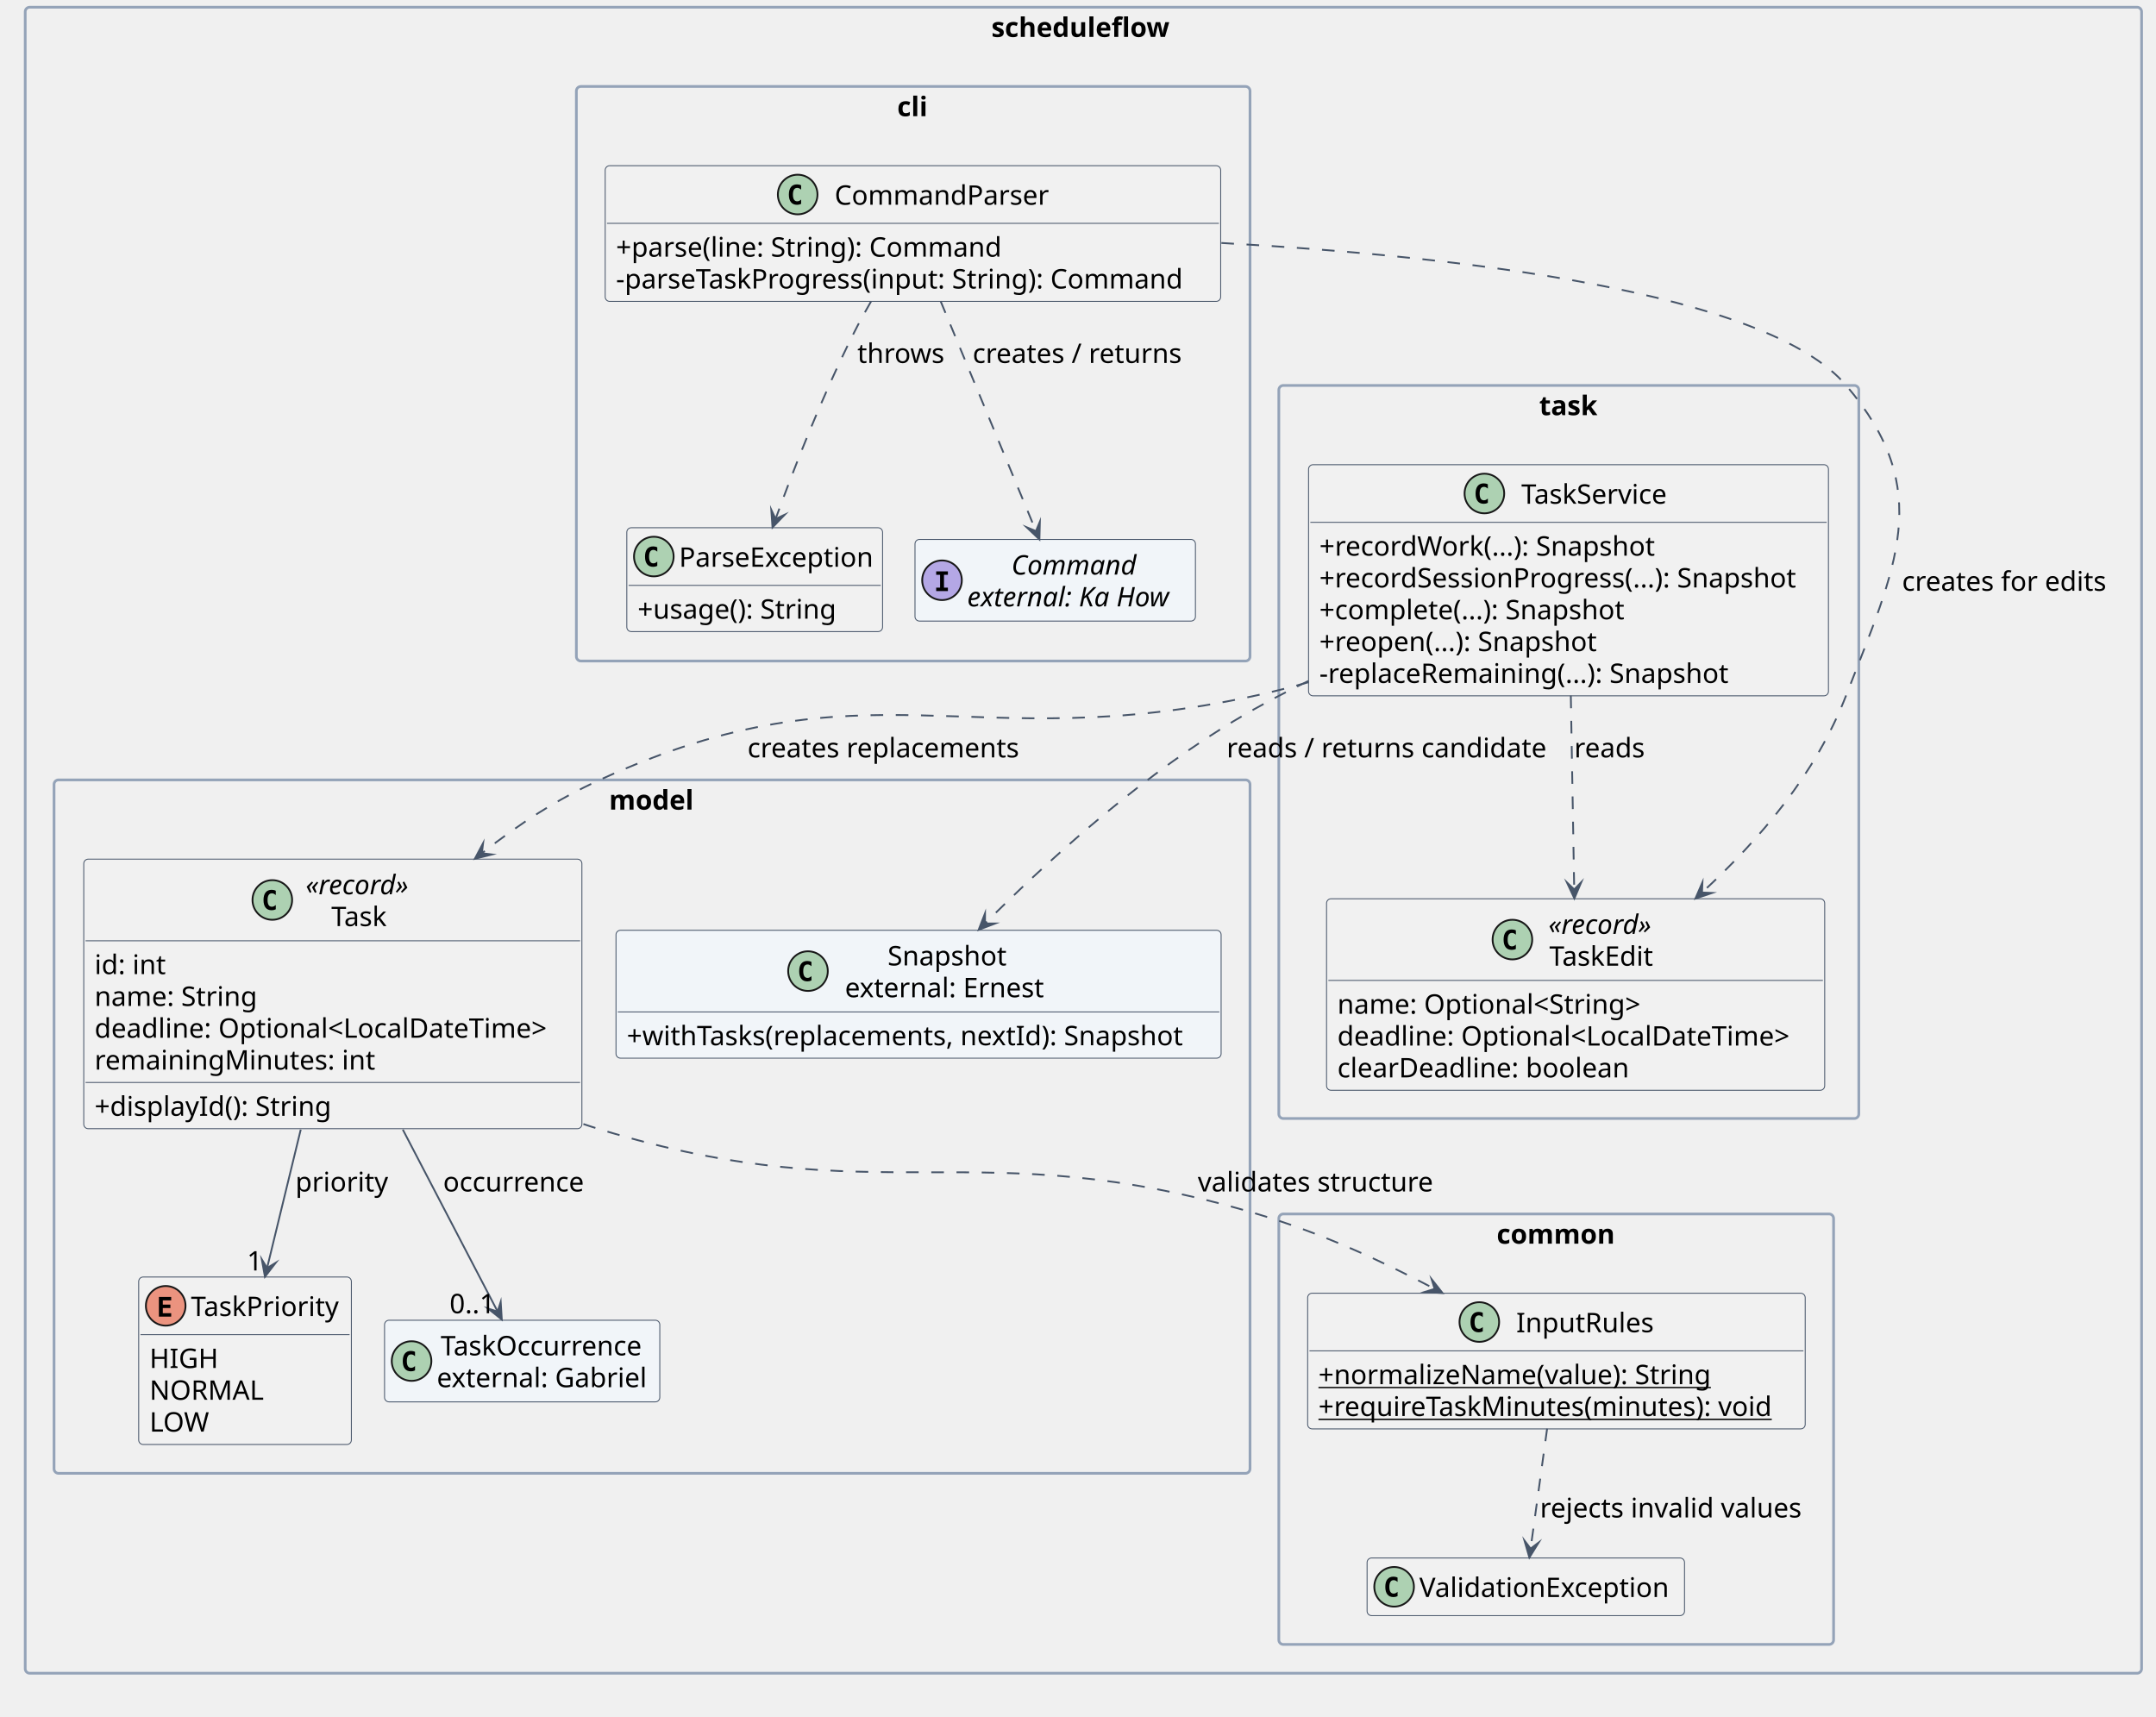
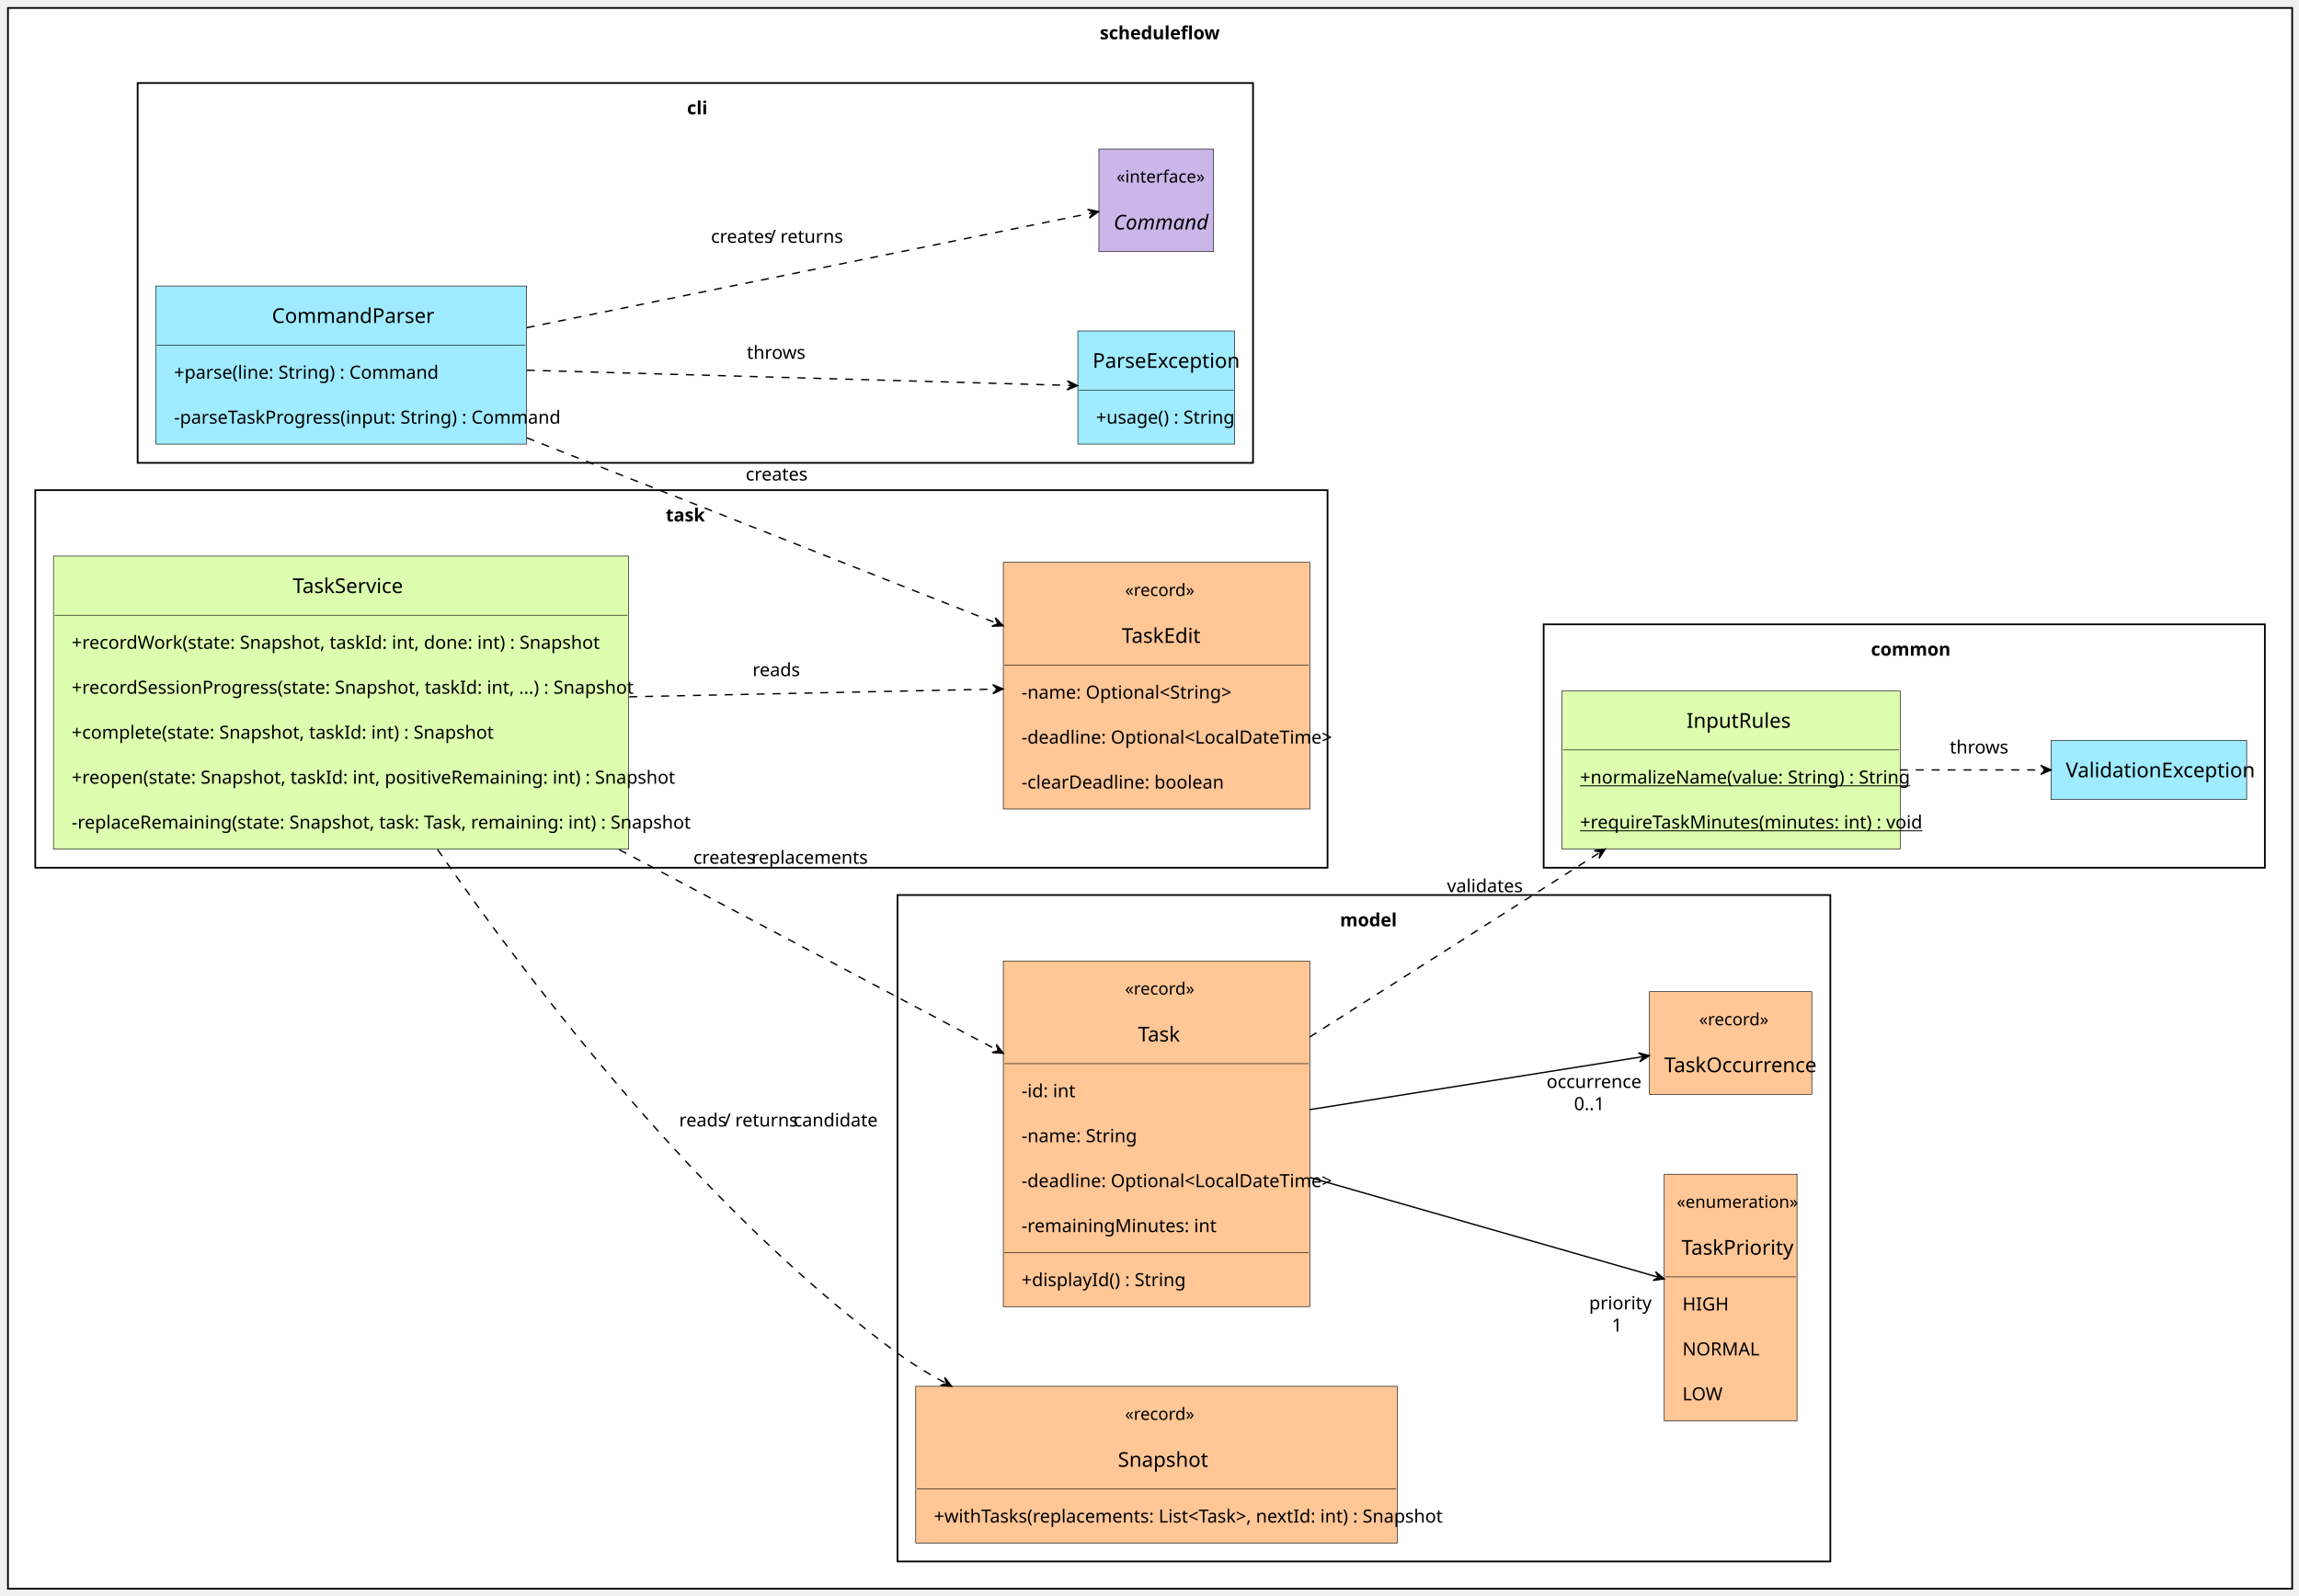
- <svg xmlns="http://www.w3.org/2000/svg" version="1.1" data-diagram-type="CLASS" style="width:1197px;height:953px;background:#FFFFFF;" width="1197px" height="953px" viewBox="0 0 1197 953" zoomAndPan="magnify" preserveAspectRatio="none" contentStyleType="text/css">
+ <svg xmlns="http://www.w3.org/2000/svg" contentStyleType="text/css" data-diagram-type="CLASS" height="1403px" preserveAspectRatio="none" style="width:2021px;height:1403px;background:#FFFFFF;" version="1.1" viewBox="0 0 2021 1403" width="2021px" zoomAndPan="magnify">
  <defs />
-   <g font-family="sans-serif" lengthAdjust="spacing">
-     <g class="cluster" data-qualified-name="scheduleflow" id="ent0003" data-source-line="16">
-       <rect x="14" y="4" width="1175" height="925" fill="none" style="stroke:#94A3B8;stroke-width:1.5;" rx="2.5" ry="2.5" />
-       <text x="550.41" y="20.502" fill="#000" font-size="15" textLength="102.18" font-weight="700">scheduleflow</text>
+   <g>
+     <g class="cluster" data-entity="scheduleflow" data-source-line="6" data-uid="ent0004" id="cluster_scheduleflow">
+       <rect fill="#FFFFFF" height="1390" style="stroke:#000000;stroke-width:1.5;" width="2008" x="7" y="7" />
+       <text fill="#000000" font-family="Calibri" font-size="16" font-weight="bold" lengthAdjust="spacing" textLength="88.391" x="966.805" y="34.531">scheduleflow</text>
    </g>
-     <g class="cluster" data-qualified-name="scheduleflow.cli" id="ent0001" data-source-line="15">
-       <rect x="320" y="48" width="374" height="319" fill="none" style="stroke:#94A3B8;stroke-width:1.5;" rx="2.5" ry="2.5" />
-       <text x="498.13" y="64.502" fill="#000" font-size="15" textLength="17.739" font-weight="700">cli</text>
+     <g class="cluster" data-entity="cli" data-source-line="5" data-uid="ent0002" id="cluster_cli">
+       <rect fill="#FFFFFF" height="334" style="stroke:#000000;stroke-width:1.5;" width="980.5" x="121" y="73" />
+       <text fill="#000000" font-family="Calibri" font-size="16" font-weight="bold" lengthAdjust="spacing" textLength="14.555" x="603.973" y="100.531">cli</text>
    </g>
-     <g class="cluster" data-qualified-name="scheduleflow.task" id="ent0006" data-source-line="26">
-       <rect x="710" y="214" width="322" height="407" fill="none" style="stroke:#94A3B8;stroke-width:1.5;" rx="2.5" ry="2.5" />
-       <text x="854.564" y="230.502" fill="#000" font-size="15" textLength="32.871" font-weight="700">task</text>
+     <g class="cluster" data-entity="task" data-source-line="15" data-uid="ent0007" id="cluster_task">
+       <rect fill="#FFFFFF" height="332" style="stroke:#000000;stroke-width:1.5;" width="1136" x="31" y="431" />
+       <text fill="#000000" font-family="Calibri" font-size="16" font-weight="bold" lengthAdjust="spacing" textLength="27.508" x="585.246" y="458.531">task</text>
    </g>
-     <g class="cluster" data-qualified-name="scheduleflow.model" id="ent0009" data-source-line="41">
-       <rect x="30" y="433" width="664" height="385" fill="none" style="stroke:#94A3B8;stroke-width:1.5;" rx="2.5" ry="2.5" />
-       <text x="338.134" y="449.502" fill="#000" font-size="15" textLength="47.732" font-weight="700">model</text>
+     <g class="cluster" data-entity="model" data-source-line="29" data-uid="ent0010" id="cluster_model">
+       <rect fill="#FFFFFF" height="586" style="stroke:#000000;stroke-width:1.5;" width="820" x="789" y="787" />
+       <text fill="#000000" font-family="Calibri" font-size="16" font-weight="bold" lengthAdjust="spacing" textLength="42.188" x="1177.906" y="814.531">model</text>
    </g>
-     <g class="cluster" data-qualified-name="scheduleflow.common" id="ent0014" data-source-line="60">
-       <rect x="710" y="674" width="308" height="239" fill="none" style="stroke:#94A3B8;stroke-width:1.5;" rx="2.5" ry="2.5" />
-       <text x="830.957" y="690.502" fill="#000" font-size="15" textLength="66.086" font-weight="700">common</text>
+     <g class="cluster" data-entity="common" data-source-line="47" data-uid="ent0015" id="cluster_common">
+       <rect fill="#FFFFFF" height="214" style="stroke:#000000;stroke-width:1.5;" width="634" x="1357" y="549" />
+       <text fill="#000000" font-family="Calibri" font-size="16" font-weight="bold" lengthAdjust="spacing" textLength="58.516" x="1644.742" y="576.531">common</text>
    </g>
-     <g class="entity" data-qualified-name="scheduleflow.cli.CommandParser" id="ent0002" data-source-line="16">
-       <rect x="336" y="92" width="341.714" height="75.332" fill="#F1F1F1" style="stroke:#475569;stroke-width:0.5;" rx="2.5" ry="2.5" />
-       <ellipse cx="442.864" cy="108" rx="11" ry="11" fill="#ADD1B2" style="stroke:#181818;stroke-width:1;" />
-       <path d="M444.781,113.185 Q444.268,113.449 443.704,113.581 Q443.14,113.712 442.518,113.712 Q440.306,113.712 439.141,112.255 Q437.977,110.797 437.977,108.043 Q437.977,105.282 439.141,103.825 Q440.306,102.367 442.518,102.367 Q443.14,102.367 443.712,102.499 Q444.283,102.631 444.781,102.895 L444.781,105.297 Q444.224,104.784 443.701,104.546 Q443.177,104.308 442.62,104.308 Q441.434,104.308 440.83,105.249 Q440.225,106.19 440.225,108.043 Q440.225,109.889 440.83,110.83 Q441.434,111.771 442.62,111.771 Q443.177,111.771 443.701,111.533 Q444.224,111.295 444.781,110.783 Z " fill="#000" />
-       <text x="463.364" y="113.669" fill="#000" font-size="15" textLength="119.487">CommandParser</text>
-       <line x1="337" y1="124" x2="676.714" y2="124" style="stroke:#475569;stroke-width:0.5;" />
-       <text x="342" y="142.502" fill="#000" font-size="15" textLength="224.326">+parse(line: String): Command</text>
-       <text x="342" y="160.168" fill="#000" font-size="15" textLength="329.714">-parseTaskProgress(input: String): Command</text>
+     <g class="entity" data-entity="CommandParser" data-source-line="6" data-uid="ent0003" id="entity_CommandParser">
+       <rect fill="#9FEBFF" height="139.035" style="stroke:#000000;stroke-width:0.5;" width="325.898" x="137" y="251.5" />
+       <text fill="#000000" font-family="Calibri" font-size="18" lengthAdjust="spacing" textLength="121.852" x="239.023" y="283.973">CommandParser</text>
+       <line style="stroke:#000000;stroke-width:0.5;" x1="138" x2="461.898" y1="303.473" y2="303.473" />
+       <text fill="#000000" font-family="Calibri" font-size="16" lengthAdjust="spacing" textLength="201.57" x="153" y="333.004">+parse(line: String) : Command</text>
+       <text fill="#000000" font-family="Calibri" font-size="16" lengthAdjust="spacing" textLength="293.898" x="153" y="372.535">-parseTaskProgress(input: String) : Command</text>
    </g>
-     <g class="entity" data-qualified-name="scheduleflow.cli.ParseException" id="ent0004" data-source-line="20">
-       <rect x="348" y="293" width="141.995" height="57.666" fill="#F1F1F1" style="stroke:#475569;stroke-width:0.5;" rx="2.5" ry="2.5" />
-       <ellipse cx="363" cy="309" rx="11" ry="11" fill="#ADD1B2" style="stroke:#181818;stroke-width:1;" />
-       <path d="M364.917,314.185 Q364.405,314.449 363.841,314.581 Q363.277,314.712 362.654,314.712 Q360.442,314.712 359.278,313.255 Q358.113,311.797 358.113,309.043 Q358.113,306.282 359.278,304.825 Q360.442,303.367 362.654,303.367 Q363.277,303.367 363.848,303.499 Q364.419,303.631 364.917,303.895 L364.917,306.297 Q364.361,305.784 363.837,305.546 Q363.313,305.308 362.757,305.308 Q361.57,305.308 360.966,306.249 Q360.362,307.19 360.362,309.043 Q360.362,310.889 360.966,311.83 Q361.57,312.771 362.757,312.771 Q363.313,312.771 363.837,312.533 Q364.361,312.295 364.917,311.783 Z " fill="#000" />
-       <text x="377" y="314.669" fill="#000" font-size="15" textLength="109.995">ParseException</text>
-       <line x1="349" y1="325" x2="488.995" y2="325" style="stroke:#475569;stroke-width:0.5;" />
-       <text x="354" y="343.502" fill="#000" font-size="15" textLength="116.946">+usage(): String</text>
+     <g class="entity" data-entity="ParseException" data-source-line="10" data-uid="ent0005" id="entity_ParseException">
+       <rect fill="#9FEBFF" height="99.504" style="stroke:#000000;stroke-width:0.5;" width="137.911" x="947.5" y="291" />
+       <text fill="#000000" font-family="Calibri" font-size="18" lengthAdjust="spacing" textLength="111.911" x="960.5" y="323.473">ParseException</text>
+       <line style="stroke:#000000;stroke-width:0.5;" x1="948.5" x2="1084.411" y1="342.973" y2="342.973" />
+       <text fill="#000000" font-family="Calibri" font-size="16" lengthAdjust="spacing" textLength="104.906" x="963.5" y="372.504">+usage() : String</text>
    </g>
-     <g class="entity" data-qualified-name="scheduleflow.cli.Command" id="ent0005" data-source-line="23">
-       <rect x="508" y="299.5" width="155.699" height="45.332" fill="#F1F5F9" style="stroke:#475569;stroke-width:0.5;" rx="2.5" ry="2.5" />
-       <ellipse cx="523" cy="322.166" rx="11" ry="11" fill="#B4A7E5" style="stroke:#181818;stroke-width:1;" />
-       <path d="M519.76,319.135 L519.76,317.231 L526.271,317.231 L526.271,319.135 L524.096,319.135 L524.096,326.262 L526.271,326.262 L526.271,328.166 L519.76,328.166 L519.76,326.262 L521.935,326.262 L521.935,319.135 Z " fill="#000" />
-       <text x="561.532" y="319.002" fill="#000" font-size="15" textLength="74.634" font-style="italic">Command</text>
-       <text x="537" y="336.668" fill="#000" font-size="15" textLength="123.699" font-style="italic">external: Ka How</text>
+     <g class="entity" data-entity="Command" data-source-line="13" data-uid="ent0006" id="entity_Command">
+       <rect fill="#CAB6E8" height="90.283" style="stroke:#000000;stroke-width:0.5;" width="100.883" x="966" y="131" />
+       <text fill="#000000" font-family="Calibri" font-size="15" lengthAdjust="spacing" textLength="69.976" x="981.454" y="160.56">«interface»</text>
+       <text fill="#000000" font-family="Calibri" font-size="18" font-style="italic" lengthAdjust="spacing" textLength="74.883" x="979" y="201.783">Command</text>
    </g>
-     <g class="entity" data-qualified-name="scheduleflow.task.TaskService" id="ent0007" data-source-line="27">
-       <rect x="726.5" y="258" width="288.643" height="128.33" fill="#F1F1F1" style="stroke:#475569;stroke-width:0.5;" rx="2.5" ry="2.5" />
-       <ellipse cx="824.124" cy="274" rx="11" ry="11" fill="#ADD1B2" style="stroke:#181818;stroke-width:1;" />
-       <path d="M826.042,279.185 Q825.529,279.449 824.965,279.581 Q824.401,279.712 823.778,279.712 Q821.566,279.712 820.402,278.255 Q819.237,276.797 819.237,274.043 Q819.237,271.282 820.402,269.825 Q821.566,268.367 823.778,268.367 Q824.401,268.367 824.972,268.499 Q825.543,268.631 826.042,268.895 L826.042,271.297 Q825.485,270.784 824.961,270.546 Q824.438,270.308 823.881,270.308 Q822.694,270.308 822.09,271.249 Q821.486,272.19 821.486,274.043 Q821.486,275.889 822.09,276.83 Q822.694,277.771 823.881,277.771 Q824.438,277.771 824.961,277.533 Q825.485,277.295 826.042,276.783 Z " fill="#000" />
-       <text x="844.624" y="279.669" fill="#000" font-size="15" textLength="84.895">TaskService</text>
-       <line x1="727.5" y1="290" x2="1014.143" y2="290" style="stroke:#475569;stroke-width:0.5;" />
-       <text x="732.5" y="308.502" fill="#000" font-size="15" textLength="196.223">+recordWork(...): Snapshot</text>
-       <text x="732.5" y="326.168" fill="#000" font-size="15" textLength="276.643">+recordSessionProgress(...): Snapshot</text>
-       <text x="732.5" y="343.834" fill="#000" font-size="15" textLength="179.304">+complete(...): Snapshot</text>
-       <text x="732.5" y="361.5" fill="#000" font-size="15" textLength="163.118">+reopen(...): Snapshot</text>
-       <text x="732.5" y="379.166" fill="#000" font-size="15" textLength="238.425">-replaceRemaining(...): Snapshot</text>
+     <g class="entity" data-entity="TaskService" data-source-line="16" data-uid="ent0008" id="entity_TaskService">
+       <rect fill="#DDFDAF" height="257.629" style="stroke:#000000;stroke-width:0.5;" width="505.656" x="47" y="489" />
+       <text fill="#000000" font-family="Calibri" font-size="18" lengthAdjust="spacing" textLength="84.946" x="257.355" y="521.473">TaskService</text>
+       <line style="stroke:#000000;stroke-width:0.5;" x1="48" x2="551.656" y1="540.973" y2="540.973" />
+       <text fill="#000000" font-family="Calibri" font-size="16" lengthAdjust="spacing" textLength="406.609" x="63" y="570.504">+recordWork(state: Snapshot, taskId: int, done: int) : Snapshot</text>
+       <text fill="#000000" font-family="Calibri" font-size="16" lengthAdjust="spacing" textLength="428.867" x="63" y="610.035">+recordSessionProgress(state: Snapshot, taskId: int, ...) : Snapshot</text>
+       <text fill="#000000" font-family="Calibri" font-size="16" lengthAdjust="spacing" textLength="323.547" x="63" y="649.566">+complete(state: Snapshot, taskId: int) : Snapshot</text>
+       <text fill="#000000" font-family="Calibri" font-size="16" lengthAdjust="spacing" textLength="461.672" x="63" y="689.098">+reopen(state: Snapshot, taskId: int, positiveRemaining: int) : Snapshot</text>
+       <text fill="#000000" font-family="Calibri" font-size="16" lengthAdjust="spacing" textLength="473.656" x="63" y="728.629">-replaceRemaining(state: Snapshot, task: Task, remaining: int) : Snapshot</text>
    </g>
-     <g class="entity" data-qualified-name="scheduleflow.task.TaskEdit" id="ent0008" data-source-line="34">
-       <rect x="736.5" y="499" width="276.565" height="106.33" fill="#F1F1F1" style="stroke:#475569;stroke-width:0.5;" rx="2.5" ry="2.5" />
-       <ellipse cx="839.683" cy="521.666" rx="11" ry="11" fill="#ADD1B2" style="stroke:#181818;stroke-width:1;" />
-       <path d="M841.601,526.851 Q841.088,527.115 840.524,527.247 Q839.96,527.378 839.337,527.378 Q837.125,527.378 835.961,525.921 Q834.796,524.463 834.796,521.709 Q834.796,518.948 835.961,517.491 Q837.125,516.033 839.337,516.033 Q839.96,516.033 840.531,516.165 Q841.103,516.297 841.601,516.561 L841.601,518.963 Q841.044,518.45 840.52,518.212 Q839.997,517.974 839.44,517.974 Q838.253,517.974 837.649,518.915 Q837.045,519.856 837.045,521.709 Q837.045,523.555 837.649,524.496 Q838.253,525.438 839.44,525.438 Q839.997,525.438 840.52,525.199 Q841.044,524.961 841.601,524.449 Z " fill="#000" />
-       <text x="859.689" y="518.502" fill="#000" font-size="15" textLength="62.688" font-style="italic">«record»</text>
-       <text x="860.183" y="536.168" fill="#000" font-size="15" textLength="61.699">TaskEdit</text>
-       <line x1="737.5" y1="544.332" x2="1012.065" y2="544.332" style="stroke:#475569;stroke-width:0.5;" />
-       <text x="742.5" y="562.834" fill="#000" font-size="15" textLength="178.301">name: Optional&lt;String&gt;</text>
-       <text x="742.5" y="580.5" fill="#000" font-size="15" textLength="264.565">deadline: Optional&lt;LocalDateTime&gt;</text>
-       <text x="742.5" y="598.166" fill="#000" font-size="15" textLength="166.099">clearDeadline: boolean</text>
+     <g class="entity" data-entity="TaskEdit" data-source-line="23" data-uid="ent0009" id="entity_TaskEdit">
+       <rect fill="#FFC696" height="216.877" style="stroke:#000000;stroke-width:0.5;" width="269.398" x="882" y="494.5" />
+       <text fill="#000000" font-family="Calibri" font-size="15" lengthAdjust="spacing" textLength="55.422" x="988.988" y="524.061">«record»</text>
+       <text fill="#000000" font-family="Calibri" font-size="18" lengthAdjust="spacing" textLength="61.023" x="986.188" y="565.283">TaskEdit</text>
+       <line style="stroke:#000000;stroke-width:0.5;" x1="883" x2="1150.398" y1="584.783" y2="584.783" />
+       <text fill="#000000" font-family="Calibri" font-size="16" lengthAdjust="spacing" textLength="159.656" x="898" y="614.314">-name: Optional&lt;String&gt;</text>
+       <text fill="#000000" font-family="Calibri" font-size="16" lengthAdjust="spacing" textLength="237.398" x="898" y="653.846">-deadline: Optional&lt;LocalDateTime&gt;</text>
+       <text fill="#000000" font-family="Calibri" font-size="16" lengthAdjust="spacing" textLength="155.008" x="898" y="693.377">-clearDeadline: boolean</text>
    </g>
-     <g class="entity" data-qualified-name="scheduleflow.model.Task" id="ent0010" data-source-line="42">
-       <rect x="46.5" y="477" width="276.565" height="149.662" fill="#F1F1F1" style="stroke:#475569;stroke-width:0.5;" rx="2.5" ry="2.5" />
-       <ellipse cx="151.189" cy="499.666" rx="11" ry="11" fill="#ADD1B2" style="stroke:#181818;stroke-width:1;" />
-       <path d="M153.106,504.851 Q152.594,505.115 152.03,505.247 Q151.466,505.378 150.843,505.378 Q148.631,505.378 147.467,503.921 Q146.302,502.463 146.302,499.709 Q146.302,496.948 147.467,495.491 Q148.631,494.033 150.843,494.033 Q151.466,494.033 152.037,494.165 Q152.608,494.297 153.106,494.561 L153.106,496.963 Q152.55,496.45 152.026,496.212 Q151.502,495.974 150.946,495.974 Q149.759,495.974 149.155,496.915 Q148.551,497.856 148.551,499.709 Q148.551,501.555 149.155,502.496 Q149.759,503.438 150.946,503.438 Q151.502,503.438 152.026,503.199 Q152.55,502.961 153.106,502.449 Z " fill="#000" />
-       <text x="169.689" y="496.502" fill="#000" font-size="15" textLength="62.688" font-style="italic">«record»</text>
-       <text x="183.942" y="514.168" fill="#000" font-size="15" textLength="34.182">Task</text>
-       <line x1="47.5" y1="522.332" x2="322.065" y2="522.332" style="stroke:#475569;stroke-width:0.5;" />
-       <text x="52.5" y="540.834" fill="#000" font-size="15" textLength="42.524">id: int</text>
-       <text x="52.5" y="558.5" fill="#000" font-size="15" textLength="92.271">name: String</text>
-       <text x="52.5" y="576.166" fill="#000" font-size="15" textLength="264.565">deadline: Optional&lt;LocalDateTime&gt;</text>
-       <text x="52.5" y="593.832" fill="#000" font-size="15" textLength="159.661">remainingMinutes: int</text>
-       <line x1="47.5" y1="600.996" x2="322.065" y2="600.996" style="stroke:#475569;stroke-width:0.5;" />
-       <text x="52.5" y="619.498" fill="#000" font-size="15" textLength="139.08">+displayId(): String</text>
+     <g class="entity" data-entity="Task" data-source-line="30" data-uid="ent0011" id="entity_Task">
+       <rect fill="#FFC696" height="303.94" style="stroke:#000000;stroke-width:0.5;" width="269.398" x="882" y="845" />
+       <text fill="#000000" font-family="Calibri" font-size="15" lengthAdjust="spacing" textLength="55.422" x="988.988" y="874.561">«record»</text>
+       <text fill="#000000" font-family="Calibri" font-size="18" lengthAdjust="spacing" textLength="32.616" x="1000.391" y="915.783">Task</text>
+       <line style="stroke:#000000;stroke-width:0.5;" x1="883" x2="1150.398" y1="935.283" y2="935.283" />
+       <text fill="#000000" font-family="Calibri" font-size="16" lengthAdjust="spacing" textLength="42.312" x="898" y="964.814">-id: int</text>
+       <text fill="#000000" font-family="Calibri" font-size="16" lengthAdjust="spacing" textLength="87.508" x="898" y="1004.346">-name: String</text>
+       <text fill="#000000" font-family="Calibri" font-size="16" lengthAdjust="spacing" textLength="237.398" x="898" y="1043.877">-deadline: Optional&lt;LocalDateTime&gt;</text>
+       <text fill="#000000" font-family="Calibri" font-size="16" lengthAdjust="spacing" textLength="149.648" x="898" y="1083.408">-remainingMinutes: int</text>
+       <line style="stroke:#000000;stroke-width:0.5;" x1="883" x2="1150.398" y1="1101.408" y2="1101.408" />
+       <text fill="#000000" font-family="Calibri" font-size="16" lengthAdjust="spacing" textLength="124.844" x="898" y="1130.939">+displayId() : String</text>
    </g>
-     <g class="entity" data-qualified-name="scheduleflow.model.TaskPriority" id="ent0011" data-source-line="49">
-       <rect x="77" y="709" width="118.082" height="92.998" fill="#F1F1F1" style="stroke:#475569;stroke-width:0.5;" rx="2.5" ry="2.5" />
-       <ellipse cx="92" cy="725" rx="11" ry="11" fill="#EB937F" style="stroke:#181818;stroke-width:1;" />
-       <path d="M95.042,731 L88.23,731 L88.23,720.065 L95.042,720.065 L95.042,721.969 L90.391,721.969 L90.391,724.328 L94.603,724.328 L94.603,726.232 L90.391,726.232 L90.391,729.096 L95.042,729.096 Z " fill="#000" />
-       <text x="106" y="730.669" fill="#000" font-size="15" textLength="86.082">TaskPriority</text>
-       <line x1="78" y1="741" x2="194.082" y2="741" style="stroke:#475569;stroke-width:0.5;" />
-       <text x="83" y="759.502" fill="#000" font-size="15" textLength="37.207">HIGH</text>
-       <text x="83" y="777.168" fill="#000" font-size="15" textLength="63.486">NORMAL</text>
-       <text x="83" y="794.834" fill="#000" font-size="15" textLength="32.483">LOW</text>
+     <g class="entity" data-entity="TaskPriority" data-source-line="37" data-uid="ent0012" id="entity_TaskPriority">
+       <rect fill="#FFC696" height="216.877" style="stroke:#000000;stroke-width:0.5;" width="116.71" x="1463" y="1032.5" />
+       <text fill="#000000" font-family="Calibri" font-size="15" lengthAdjust="spacing" textLength="94.71" x="1474" y="1062.061">«enumeration»</text>
+       <text fill="#000000" font-family="Calibri" font-size="18" lengthAdjust="spacing" textLength="86.397" x="1478.157" y="1103.283">TaskPriority</text>
+       <line style="stroke:#000000;stroke-width:0.5;" x1="1464" x2="1578.709" y1="1122.783" y2="1122.783" />
+       <text fill="#000000" font-family="Calibri" font-size="16" lengthAdjust="spacing" textLength="34.062" x="1479" y="1152.314">HIGH</text>
+       <text fill="#000000" font-family="Calibri" font-size="16" lengthAdjust="spacing" textLength="59.273" x="1479" y="1191.846">NORMAL</text>
+       <text fill="#000000" font-family="Calibri" font-size="16" lengthAdjust="spacing" textLength="31.555" x="1479" y="1231.377">LOW</text>
    </g>
-     <g class="entity" data-qualified-name="scheduleflow.model.TaskOccurrence" id="ent0012" data-source-line="54">
-       <rect x="213.5" y="733" width="152.813" height="45.332" fill="#F1F5F9" style="stroke:#475569;stroke-width:0.5;" rx="2.5" ry="2.5" />
-       <ellipse cx="228.5" cy="755.666" rx="11" ry="11" fill="#ADD1B2" style="stroke:#181818;stroke-width:1;" />
-       <path d="M230.417,760.851 Q229.905,761.115 229.341,761.247 Q228.777,761.378 228.154,761.378 Q225.942,761.378 224.778,759.921 Q223.613,758.463 223.613,755.709 Q223.613,752.948 224.778,751.491 Q225.942,750.033 228.154,750.033 Q228.777,750.033 229.348,750.165 Q229.919,750.297 230.417,750.561 L230.417,752.963 Q229.861,752.45 229.337,752.212 Q228.813,751.974 228.257,751.974 Q227.07,751.974 226.466,752.915 Q225.862,753.856 225.862,755.709 Q225.862,757.555 226.466,758.496 Q227.07,759.438 228.257,759.438 Q228.813,759.438 229.337,759.199 Q229.861,758.961 230.417,758.449 Z " fill="#000" />
-       <text x="244.661" y="752.502" fill="#000" font-size="15" textLength="116.492">TaskOccurrence</text>
-       <text x="242.5" y="770.168" fill="#000" font-size="15" textLength="120.813">external: Gabriel</text>
+     <g class="entity" data-entity="TaskOccurrence" data-source-line="42" data-uid="ent0013" id="entity_TaskOccurrence">
+       <rect fill="#FFC696" height="90.283" style="stroke:#000000;stroke-width:0.5;" width="142.745" x="1450" y="872" />
+       <text fill="#000000" font-family="Calibri" font-size="15" lengthAdjust="spacing" textLength="55.422" x="1493.661" y="901.561">«record»</text>
+       <text fill="#000000" font-family="Calibri" font-size="18" lengthAdjust="spacing" textLength="116.745" x="1463" y="942.783">TaskOccurrence</text>
    </g>
-     <g class="entity" data-qualified-name="scheduleflow.model.Snapshot" id="ent0013" data-source-line="55">
-       <rect x="342" y="516.5" width="335.958" height="70.998" fill="#F1F5F9" style="stroke:#475569;stroke-width:0.5;" rx="2.5" ry="2.5" />
-       <ellipse cx="448.593" cy="539.166" rx="11" ry="11" fill="#ADD1B2" style="stroke:#181818;stroke-width:1;" />
-       <path d="M450.51,544.351 Q449.997,544.615 449.433,544.747 Q448.869,544.878 448.247,544.878 Q446.035,544.878 444.87,543.421 Q443.706,541.963 443.706,539.209 Q443.706,536.448 444.87,534.991 Q446.035,533.533 448.247,533.533 Q448.869,533.533 449.441,533.665 Q450.012,533.797 450.51,534.061 L450.51,536.463 Q449.953,535.95 449.43,535.712 Q448.906,535.474 448.349,535.474 Q447.163,535.474 446.559,536.415 Q445.954,537.356 445.954,539.209 Q445.954,541.055 446.559,541.996 Q447.163,542.938 448.349,542.938 Q448.906,542.938 449.43,542.699 Q449.953,542.461 450.51,541.949 Z " fill="#000" />
-       <text x="492.783" y="536.002" fill="#000" font-size="15" textLength="66.892">Snapshot</text>
-       <text x="469.093" y="553.668" fill="#000" font-size="15" textLength="114.272">external: Ernest</text>
-       <line x1="343" y1="561.832" x2="676.958" y2="561.832" style="stroke:#475569;stroke-width:0.5;" />
-       <text x="348" y="580.334" fill="#000" font-size="15" textLength="323.958">+withTasks(replacements, nextId): Snapshot</text>
+     <g class="entity" data-entity="Snapshot" data-source-line="43" data-uid="ent0014" id="entity_Snapshot">
+       <rect fill="#FFC696" height="137.815" style="stroke:#000000;stroke-width:0.5;" width="423.258" x="805" y="1219" />
+       <text fill="#000000" font-family="Calibri" font-size="15" lengthAdjust="spacing" textLength="55.422" x="988.918" y="1248.561">«record»</text>
+       <text fill="#000000" font-family="Calibri" font-size="18" lengthAdjust="spacing" textLength="67.825" x="982.716" y="1289.783">Snapshot</text>
+       <line style="stroke:#000000;stroke-width:0.5;" x1="806" x2="1227.258" y1="1309.283" y2="1309.283" />
+       <text fill="#000000" font-family="Calibri" font-size="16" lengthAdjust="spacing" textLength="391.258" x="821" y="1338.814">+withTasks(replacements: List&lt;Task&gt;, nextId: int) : Snapshot</text>
    </g>
-     <g class="entity" data-qualified-name="scheduleflow.common.InputRules" id="ent0015" data-source-line="61">
-       <rect x="726" y="718" width="276.243" height="75.332" fill="#F1F1F1" style="stroke:#475569;stroke-width:0.5;" rx="2.5" ry="2.5" />
-       <ellipse cx="821.31" cy="734" rx="11" ry="11" fill="#ADD1B2" style="stroke:#181818;stroke-width:1;" />
-       <path d="M823.227,739.185 Q822.714,739.449 822.15,739.581 Q821.586,739.712 820.964,739.712 Q818.752,739.712 817.587,738.255 Q816.423,736.797 816.423,734.043 Q816.423,731.282 817.587,729.825 Q818.752,728.367 820.964,728.367 Q821.586,728.367 822.158,728.499 Q822.729,728.631 823.227,728.895 L823.227,731.297 Q822.67,730.784 822.147,730.546 Q821.623,730.308 821.066,730.308 Q819.88,730.308 819.276,731.249 Q818.671,732.19 818.671,734.043 Q818.671,735.889 819.276,736.83 Q819.88,737.771 821.066,737.771 Q821.623,737.771 822.147,737.533 Q822.67,737.295 823.227,736.783 Z " fill="#000" />
-       <text x="841.81" y="739.669" fill="#000" font-size="15" textLength="77.124">InputRules</text>
-       <line x1="727" y1="750" x2="1001.243" y2="750" style="stroke:#475569;stroke-width:0.5;" />
-       <text x="732" y="768.502" fill="#000" font-size="15" textLength="226.348" text-decoration="underline">+normalizeName(value): String</text>
-       <text x="732" y="786.168" fill="#000" font-size="15" textLength="264.243" text-decoration="underline">+requireTaskMinutes(minutes): void</text>
+     <g class="entity" data-entity="InputRules" data-source-line="48" data-uid="ent0016" id="entity_InputRules">
+       <rect fill="#DDFDAF" height="139.035" style="stroke:#000000;stroke-width:0.5;" width="297.406" x="1373" y="607.5" />
+       <text fill="#000000" font-family="Calibri" font-size="18" lengthAdjust="spacing" textLength="78.293" x="1482.557" y="639.973">InputRules</text>
+       <line style="stroke:#000000;stroke-width:0.5;" x1="1374" x2="1669.406" y1="659.473" y2="659.473" />
+       <text fill="#000000" font-family="Calibri" font-size="16" lengthAdjust="spacing" text-decoration="underline" textLength="251.039" x="1389" y="689.004">+normalizeName(value: String) : String</text>
+       <text fill="#000000" font-family="Calibri" font-size="16" lengthAdjust="spacing" text-decoration="underline" textLength="265.406" x="1389" y="728.535">+requireTaskMinutes(minutes: int) : void</text>
    </g>
-     <g class="entity" data-qualified-name="scheduleflow.common.ValidationException" id="ent0016" data-source-line="65">
-       <rect x="759" y="865" width="176.236" height="32" fill="#F1F1F1" style="stroke:#475569;stroke-width:0.5;" rx="2.5" ry="2.5" />
-       <ellipse cx="774" cy="881" rx="11" ry="11" fill="#ADD1B2" style="stroke:#181818;stroke-width:1;" />
-       <path d="M775.917,886.185 Q775.405,886.449 774.841,886.581 Q774.277,886.712 773.654,886.712 Q771.442,886.712 770.278,885.255 Q769.113,883.797 769.113,881.043 Q769.113,878.282 770.278,876.825 Q771.442,875.367 773.654,875.367 Q774.277,875.367 774.848,875.499 Q775.419,875.631 775.917,875.895 L775.917,878.297 Q775.361,877.784 774.837,877.546 Q774.313,877.308 773.757,877.308 Q772.57,877.308 771.966,878.249 Q771.362,879.19 771.362,881.043 Q771.362,882.889 771.966,883.83 Q772.57,884.771 773.757,884.771 Q774.313,884.771 774.837,884.533 Q775.361,884.295 775.917,883.783 Z " fill="#000" />
-       <text x="788" y="886.669" fill="#000" font-size="15" textLength="144.236">ValidationException</text>
+     <g class="entity" data-entity="ValidationException" data-source-line="52" data-uid="ent0017" id="entity_ValidationException">
+       <rect fill="#9FEBFF" height="51.973" style="stroke:#000000;stroke-width:0.5;" width="172.004" x="1803" y="651" />
+       <text fill="#000000" font-family="Calibri" font-size="18" lengthAdjust="spacing" textLength="146.004" x="1816" y="683.473">ValidationException</text>
    </g>
-     <g class="link" data-entity-1="ent0002" data-entity-2="ent0005" id="lnk17" data-link-type="dependency">
-       <polygon points="577.077,299.483,577.324,289.637,575.162,294.864,569.934,292.702,577.077,299.483" fill="#475569" style="stroke:#475569;stroke-width:1;stroke-linejoin:miter;stroke-miterlimit:10;" />
-       <path d="M522.232,167.23 C538.508,206.478 561.843,262.749 575.162,294.864" style="stroke:#475569;stroke-width:1;stroke-dasharray:7,7;" fill="none" />
-       <text x="540" y="201.502" fill="#000" font-size="15" textLength="121.941">creates / returns</text>
+     <g class="link" data-entity-1="CommandParser" data-entity-2="Command" data-source-line="55" data-uid="lnk18" id="link_CommandParser_Command">
+       <path codeLine="55" d="M463.13,288.1 C624.74,255.3 857.3,208.103 959.81,187.303" fill="none" id="CommandParser-to-Command" style="stroke:#000000;stroke-width:1.2;stroke-dasharray:7,7;" />
+       <polygon fill="#000000" points="965.69,186.11,956.074,183.98,960.79,187.104,957.665,191.82,965.69,186.11" style="stroke:#000000;stroke-width:1.2;" />
+       <text fill="#000000" font-family="Calibri" font-size="16" lengthAdjust="spacing" textLength="47.547" x="625" y="213.531">creates</text>
+       <text fill="#000000" font-family="Calibri" font-size="16" lengthAdjust="spacing" textLength="3.617" x="672.547" y="213.531"> </text>
+       <text fill="#000000" font-family="Calibri" font-size="16" lengthAdjust="spacing" textLength="6.18" x="676.164" y="213.531">/</text>
+       <text fill="#000000" font-family="Calibri" font-size="16" lengthAdjust="spacing" textLength="3.617" x="682.344" y="213.531"> </text>
+       <text fill="#000000" font-family="Calibri" font-size="16" lengthAdjust="spacing" textLength="47.547" x="685.961" y="213.531">returns</text>
    </g>
-     <g class="link" data-entity-1="ent0002" data-entity-2="ent0004" id="lnk18" data-link-type="dependency">
-       <polygon points="428.893,292.815,435.727,285.723,430.601,288.116,428.208,282.99,428.893,292.815" fill="#475569" style="stroke:#475569;stroke-width:1;stroke-linejoin:miter;stroke-miterlimit:10;" />
-       <path d="M483.643,167.284 C480.251,173.125 476.923,179.165 474,185 C455.863,221.207 440.747,260.202 430.601,288.116" style="stroke:#475569;stroke-width:1;stroke-dasharray:7,7;" fill="none" />
-       <text x="476" y="201.502" fill="#000" font-size="15" textLength="49.475">throws</text>
+     <g class="link" data-entity-1="CommandParser" data-entity-2="ParseException" data-source-line="56" data-uid="lnk19" id="link_CommandParser_ParseException">
+       <path codeLine="56" d="M463.13,325.54 C615.68,329.81 830.692,335.822 941.212,338.922" fill="none" id="CommandParser-to-ParseException" style="stroke:#000000;stroke-width:1.2;stroke-dasharray:7,7;" />
+       <polygon fill="#000000" points="947.21,339.09,938.326,334.839,942.212,338.95,938.101,342.836,947.21,339.09" style="stroke:#000000;stroke-width:1.2;" />
+       <text fill="#000000" font-family="Calibri" font-size="16" lengthAdjust="spacing" textLength="45.477" x="656.5" y="315.531">throws</text>
    </g>
-     <g class="link" data-entity-1="ent0002" data-entity-2="ent0008" id="lnk19" data-link-type="dependency">
-       <polygon points="941.271,498.913,950.6,495.758,944.948,495.526,945.18,489.874,941.271,498.913" fill="#475569" style="stroke:#475569;stroke-width:1;stroke-linejoin:miter;stroke-miterlimit:10;" />
-       <path d="M678.101,134.897 C811.325,142.36 980.813,162.119 1025,214 C1074.567,272.197 1052.566,314.699 1025,386 C1007.969,430.053 976.781,466.204 944.948,495.526" style="stroke:#475569;stroke-width:1;stroke-dasharray:7,7;" fill="none" />
-       <text x="1056" y="328.002" fill="#000" font-size="15" textLength="117.825">creates for edits</text>
+     <g class="link" data-entity-1="CommandParser" data-entity-2="TaskEdit" data-source-line="57" data-uid="lnk20" id="link_CommandParser_TaskEdit">
+       <path codeLine="57" d="M463.13,384.99 C589.64,434.92 757.649,501.227 876.259,548.047" fill="none" id="CommandParser-to-TaskEdit" style="stroke:#000000;stroke-width:1.2;stroke-dasharray:7,7;" />
+       <polygon fill="#000000" points="881.84,550.25,874.937,543.225,877.189,548.414,872,550.666,881.84,550.25" style="stroke:#000000;stroke-width:1.2;" />
+       <text fill="#000000" font-family="Calibri" font-size="16" lengthAdjust="spacing" textLength="47.547" x="655.5" y="422.531">creates</text>
    </g>
-     <g class="link" data-entity-1="ent0007" data-entity-2="ent0008" id="lnk20" data-link-type="dependency">
-       <polygon points="874.085,498.831,877.926,489.762,873.997,493.832,869.928,489.903,874.085,498.831" fill="#475569" style="stroke:#475569;stroke-width:1;stroke-linejoin:miter;stroke-miterlimit:10;" />
-       <path d="M872.109,386.208 C872.731,421.659 873.41,460.348 873.997,493.832" style="stroke:#475569;stroke-width:1;stroke-dasharray:7,7;" fill="none" />
-       <text x="874" y="420.502" fill="#000" font-size="15" textLength="39.866">reads</text>
+     <g class="link" data-entity-1="TaskService" data-entity-2="TaskEdit" data-source-line="58" data-uid="lnk21" id="link_TaskService_TaskEdit">
+       <path codeLine="58" d="M553.16,612.71 C663.92,610.38 783.491,607.865 875.781,605.935" fill="none" id="TaskService-to-TaskEdit" style="stroke:#000000;stroke-width:1.2;stroke-dasharray:7,7;" />
+       <polygon fill="#000000" points="881.78,605.81,872.698,601.999,876.781,605.914,872.866,609.997,881.78,605.81" style="stroke:#000000;stroke-width:1.2;" />
+       <text fill="#000000" font-family="Calibri" font-size="16" lengthAdjust="spacing" textLength="35.867" x="661.5" y="594.531">reads</text>
    </g>
-     <g class="link" data-entity-1="ent0007" data-entity-2="ent0010" id="lnk21" data-link-type="dependency">
-       <polygon points="263.611,476.813,273.16,474.4,267.543,473.725,268.218,468.109,263.611,476.813" fill="#475569" style="stroke:#475569;stroke-width:1;stroke-linejoin:miter;stroke-miterlimit:10;" />
-       <path d="M726.464,378.776 C716.909,381.487 707.364,383.934 698,386 C538.28,421.242 481.698,364.874 333,433 C308.652,444.155 288.738,457.079 267.543,473.725" style="stroke:#475569;stroke-width:1;stroke-dasharray:7,7;" fill="none" />
-       <text x="415" y="420.502" fill="#000" font-size="15" textLength="154.343">creates replacements</text>
+     <g class="link" data-entity-1="TaskService" data-entity-2="Task" data-source-line="59" data-uid="lnk22" id="link_TaskService_Task">
+       <path codeLine="59" d="M544.39,747.11 C657.33,807.01 781.909,873.098 876.659,923.358" fill="none" id="TaskService-to-Task" style="stroke:#000000;stroke-width:1.2;stroke-dasharray:7,7;" />
+       <polygon fill="#000000" points="881.96,926.17,875.884,918.419,877.543,923.827,872.135,925.486,881.96,926.17" style="stroke:#000000;stroke-width:1.2;" />
+       <text fill="#000000" font-family="Calibri" font-size="16" lengthAdjust="spacing" textLength="47.547" x="609.5" y="759.531">creates</text>
+       <text fill="#000000" font-family="Calibri" font-size="16" lengthAdjust="spacing" textLength="3.617" x="657.047" y="759.531"> </text>
+       <text fill="#000000" font-family="Calibri" font-size="16" lengthAdjust="spacing" textLength="88.773" x="660.664" y="759.531">replacements</text>
    </g>
-     <g class="link" data-entity-1="ent0007" data-entity-2="ent0013" id="lnk22" data-link-type="dependency">
-       <polygon points="543.341,516.235,552.539,512.713,546.882,512.705,546.89,507.048,543.341,516.235" fill="#475569" style="stroke:#475569;stroke-width:1;stroke-linejoin:miter;stroke-miterlimit:10;" />
-       <path d="M726.409,378.081 C710.028,386.042 693.889,394.716 679,404 C627.359,436.201 579.239,480.437 546.882,512.705" style="stroke:#475569;stroke-width:1;stroke-dasharray:7,7;" fill="none" />
-       <text x="681" y="420.502" fill="#000" font-size="15" textLength="185.222">reads / returns candidate</text>
+     <g class="link" data-entity-1="TaskService" data-entity-2="Snapshot" data-source-line="60" data-uid="lnk23" id="link_TaskService_Snapshot">
+       <path codeLine="60" d="M384.67,747.04 C471.31,872.35 616.85,1061.16 781,1184 C798.12,1196.81 811.777,1205.625 831.257,1216.115" fill="none" id="TaskService-to-Snapshot" style="stroke:#000000;stroke-width:1.2;stroke-dasharray:7,7;" />
+       <polygon fill="#000000" points="836.54,1218.96,830.512,1211.171,832.138,1216.589,826.719,1218.215,836.54,1218.96" style="stroke:#000000;stroke-width:1.2;" />
+       <text fill="#000000" font-family="Calibri" font-size="16" lengthAdjust="spacing" textLength="35.867" x="597" y="990.531">reads</text>
+       <text fill="#000000" font-family="Calibri" font-size="16" lengthAdjust="spacing" textLength="3.617" x="632.867" y="990.531"> </text>
+       <text fill="#000000" font-family="Calibri" font-size="16" lengthAdjust="spacing" textLength="6.18" x="636.484" y="990.531">/</text>
+       <text fill="#000000" font-family="Calibri" font-size="16" lengthAdjust="spacing" textLength="3.617" x="642.664" y="990.531"> </text>
+       <text fill="#000000" font-family="Calibri" font-size="16" lengthAdjust="spacing" textLength="47.547" x="646.281" y="990.531">returns</text>
+       <text fill="#000000" font-family="Calibri" font-size="16" lengthAdjust="spacing" textLength="3.617" x="693.828" y="990.531"> </text>
+       <text fill="#000000" font-family="Calibri" font-size="16" lengthAdjust="spacing" textLength="64.305" x="697.445" y="990.531">candidate</text>
    </g>
-     <g class="link" data-entity-1="ent0010" data-entity-2="ent0011" id="lnk23" data-link-type="dependency">
-       <polygon points="147.096,708.869,153.11,701.069,148.278,704.011,145.336,699.179,147.096,708.869" fill="#475569" style="stroke:#475569;stroke-width:1;stroke-linejoin:miter;stroke-miterlimit:10;" />
-       <path d="M166.963,627.173 C160.305,654.553 154.142,679.896 148.278,704.011" style="stroke:#475569;stroke-width:1;" fill="none" />
-       <text x="164" y="661.502" fill="#000" font-size="15" textLength="53.049">priority</text>
-       <text x="137.096" y="705.371" fill="#000" font-size="15">1</text>
+     <g class="link" data-entity-1="Task" data-entity-2="TaskPriority" data-source-line="61" data-uid="lnk24" id="link_Task_TaskPriority">
+       <path codeLine="61" d="M1151.3,1035.31 C1252.88,1064.38 1381.752,1101.278 1457.182,1122.878" fill="none" id="Task-to-TaskPriority" style="stroke:#000000;stroke-width:1.2;" />
+       <polygon fill="#000000" points="1462.95,1124.53,1455.399,1118.207,1458.143,1123.153,1453.197,1125.898,1462.95,1124.53" style="stroke:#000000;stroke-width:1.2;" />
+       <text fill="#000000" font-family="Calibri" font-size="16" lengthAdjust="spacing" textLength="47.945" x="1396.95" y="1151.353">priority</text>
+       <text fill="#000000" font-family="Calibri" font-size="16" lengthAdjust="spacing" textLength="8.109" x="1416.868" y="1170.884">1</text>
    </g>
-     <g class="link" data-entity-1="ent0010" data-entity-2="ent0012" id="lnk24" data-link-type="dependency">
-       <polygon points="278.6,732.622,277.988,722.792,276.289,728.188,270.893,726.489,278.6,732.622" fill="#475569" style="stroke:#475569;stroke-width:1;stroke-linejoin:miter;stroke-miterlimit:10;" />
-       <path d="M223.651,627.173 C243.181,664.653 263.155,702.983 276.289,728.188" style="stroke:#475569;stroke-width:1;" fill="none" />
-       <text x="246" y="661.502" fill="#000" font-size="15" textLength="79.871">occurrence</text>
-       <text x="249.6" y="729.124" fill="#000" font-size="15" textLength="28.462">0..1</text>
+     <g class="link" data-entity-1="Task" data-entity-2="TaskOccurrence" data-source-line="62" data-uid="lnk25" id="link_Task_TaskOccurrence">
+       <path codeLine="62" d="M1151.3,975.72 C1247.2,960.47 1366.655,941.473 1443.844,929.193" fill="none" id="Task-to-TaskOccurrence" style="stroke:#000000;stroke-width:1.2;" />
+       <polygon fill="#000000" points="1449.77,928.25,1440.253,925.714,1444.832,929.036,1441.51,933.614,1449.77,928.25" style="stroke:#000000;stroke-width:1.2;" />
+       <text fill="#000000" font-family="Calibri" font-size="16" lengthAdjust="spacing" textLength="72.625" x="1359.523" y="956.639">occurrence</text>
+       <text fill="#000000" font-family="Calibri" font-size="16" lengthAdjust="spacing" textLength="24.297" x="1383.687" y="976.17">0..1</text>
    </g>
-     <g class="link" data-entity-1="ent0010" data-entity-2="ent0015" id="lnk25" data-link-type="dependency">
-       <polygon points="800.916,717.925,794.821,710.188,796.493,715.593,791.089,717.264,800.916,717.925" fill="#475569" style="stroke:#475569;stroke-width:1;stroke-linejoin:miter;stroke-miterlimit:10;" />
-       <path d="M323.898,624.07 C326.941,625.1 329.977,626.079 333,627 C489.455,674.688 541.259,627.261 698,674 C733.451,684.571 766.281,699.657 796.493,715.593" style="stroke:#475569;stroke-width:1;stroke-dasharray:7,7;" fill="none" />
-       <text x="665" y="661.502" fill="#000" font-size="15" textLength="134.604">validates structure</text>
+     <g class="link" data-entity-1="Task" data-entity-2="InputRules" data-source-line="63" data-uid="lnk26" id="link_Task_InputRules">
+       <path codeLine="63" d="M1151.3,911.88 C1232.5,860.22 1329.778,798.341 1406.098,749.781" fill="none" id="Task-to-InputRules" style="stroke:#000000;stroke-width:1.2;stroke-dasharray:7,7;" />
+       <polygon fill="#000000" points="1411.16,746.56,1401.419,748.017,1406.941,749.244,1405.714,754.766,1411.16,746.56" style="stroke:#000000;stroke-width:1.2;" />
+       <text fill="#000000" font-family="Calibri" font-size="16" lengthAdjust="spacing" textLength="57.883" x="1272" y="784.531">validates</text>
    </g>
-     <g class="link" data-entity-1="ent0015" data-entity-2="ent0016" id="lnk26" data-link-type="dependency">
-       <polygon points="849.098,864.756,854.288,856.385,849.78,859.803,846.363,855.294,849.098,864.756" fill="#475569" style="stroke:#475569;stroke-width:1;stroke-linejoin:miter;stroke-miterlimit:10;" />
-       <path d="M858.945,793.22 C855.657,817.11 852.222,842.064 849.78,859.803" style="stroke:#475569;stroke-width:1;stroke-dasharray:7,7;" fill="none" />
-       <text x="855" y="842.502" fill="#000" font-size="15" textLength="151.348">rejects invalid values</text>
+     <g class="link" data-entity-1="InputRules" data-entity-2="ValidationException" data-source-line="64" data-uid="lnk27" id="link_InputRules_ValidationException">
+       <path codeLine="64" d="M1670.11,677 C1715.28,677 1757.43,677 1796.95,677" fill="none" id="InputRules-to-ValidationException" style="stroke:#000000;stroke-width:1.2;stroke-dasharray:7,7;" />
+       <polygon fill="#000000" points="1802.95,677,1793.95,673,1797.95,677,1793.95,681,1802.95,677" style="stroke:#000000;stroke-width:1.2;" />
+       <text fill="#000000" font-family="Calibri" font-size="16" lengthAdjust="spacing" textLength="45.477" x="1714" y="662.531">throws</text>
    </g>
  </g>
</svg>
